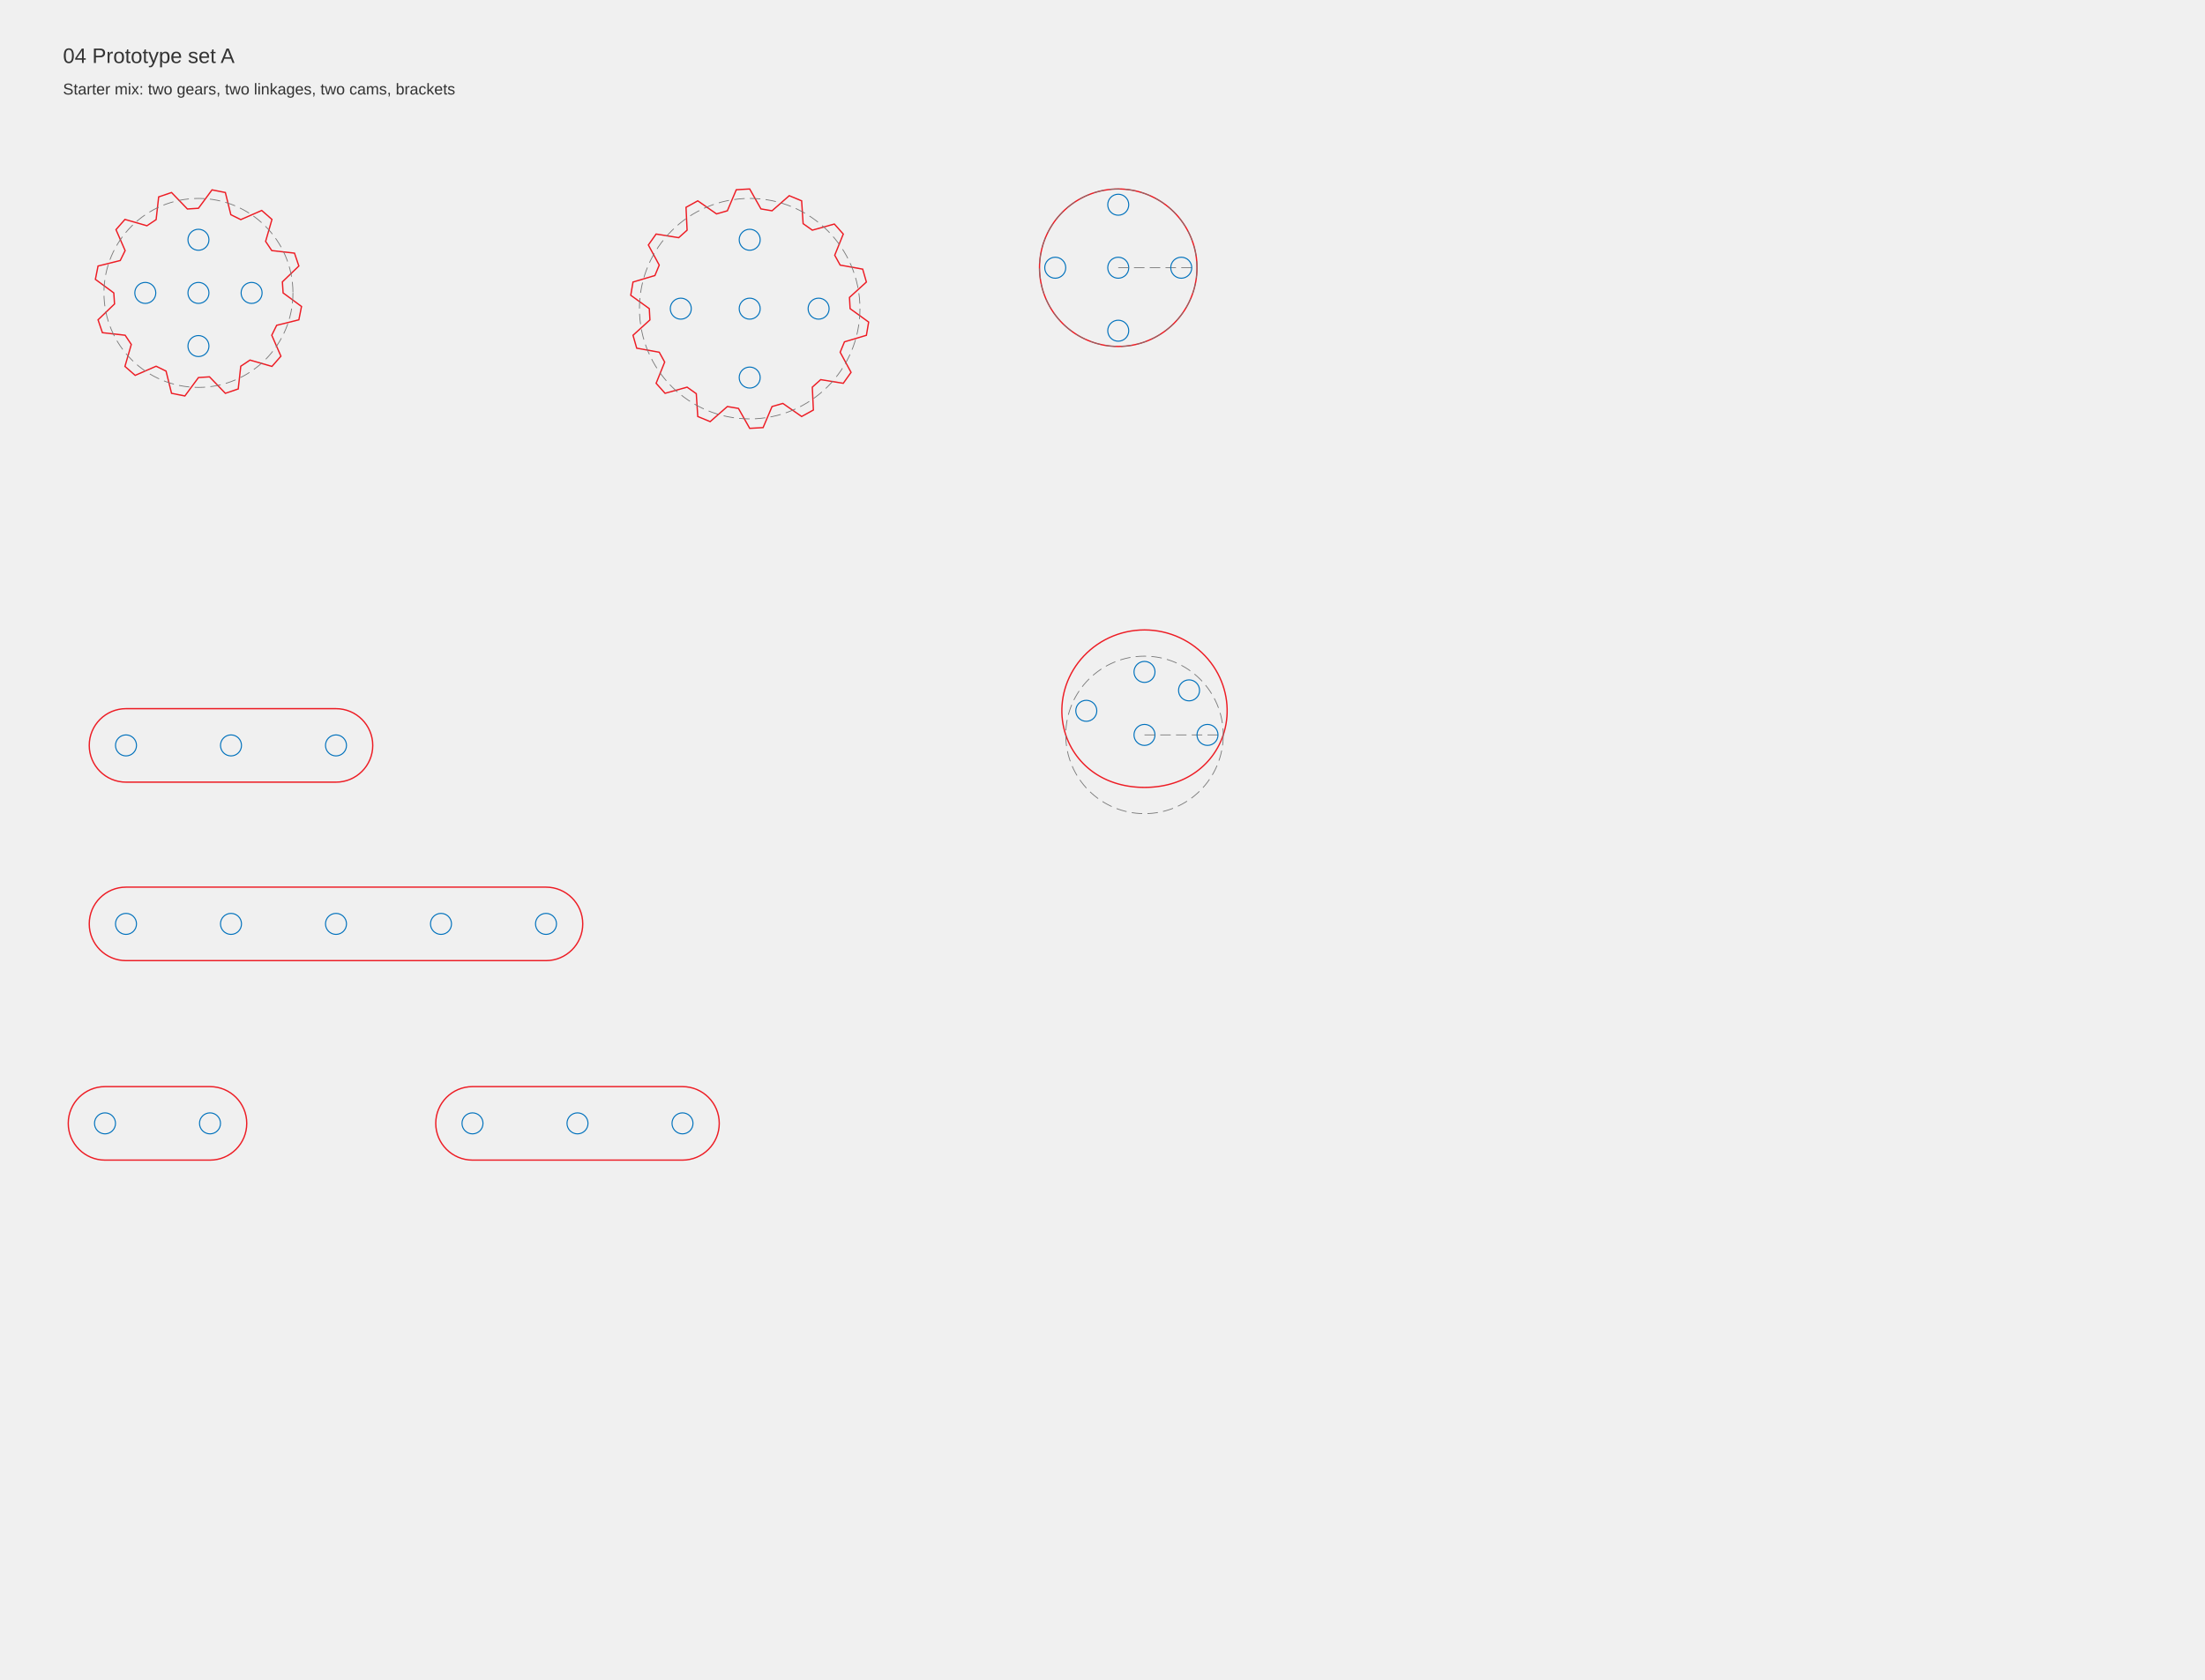
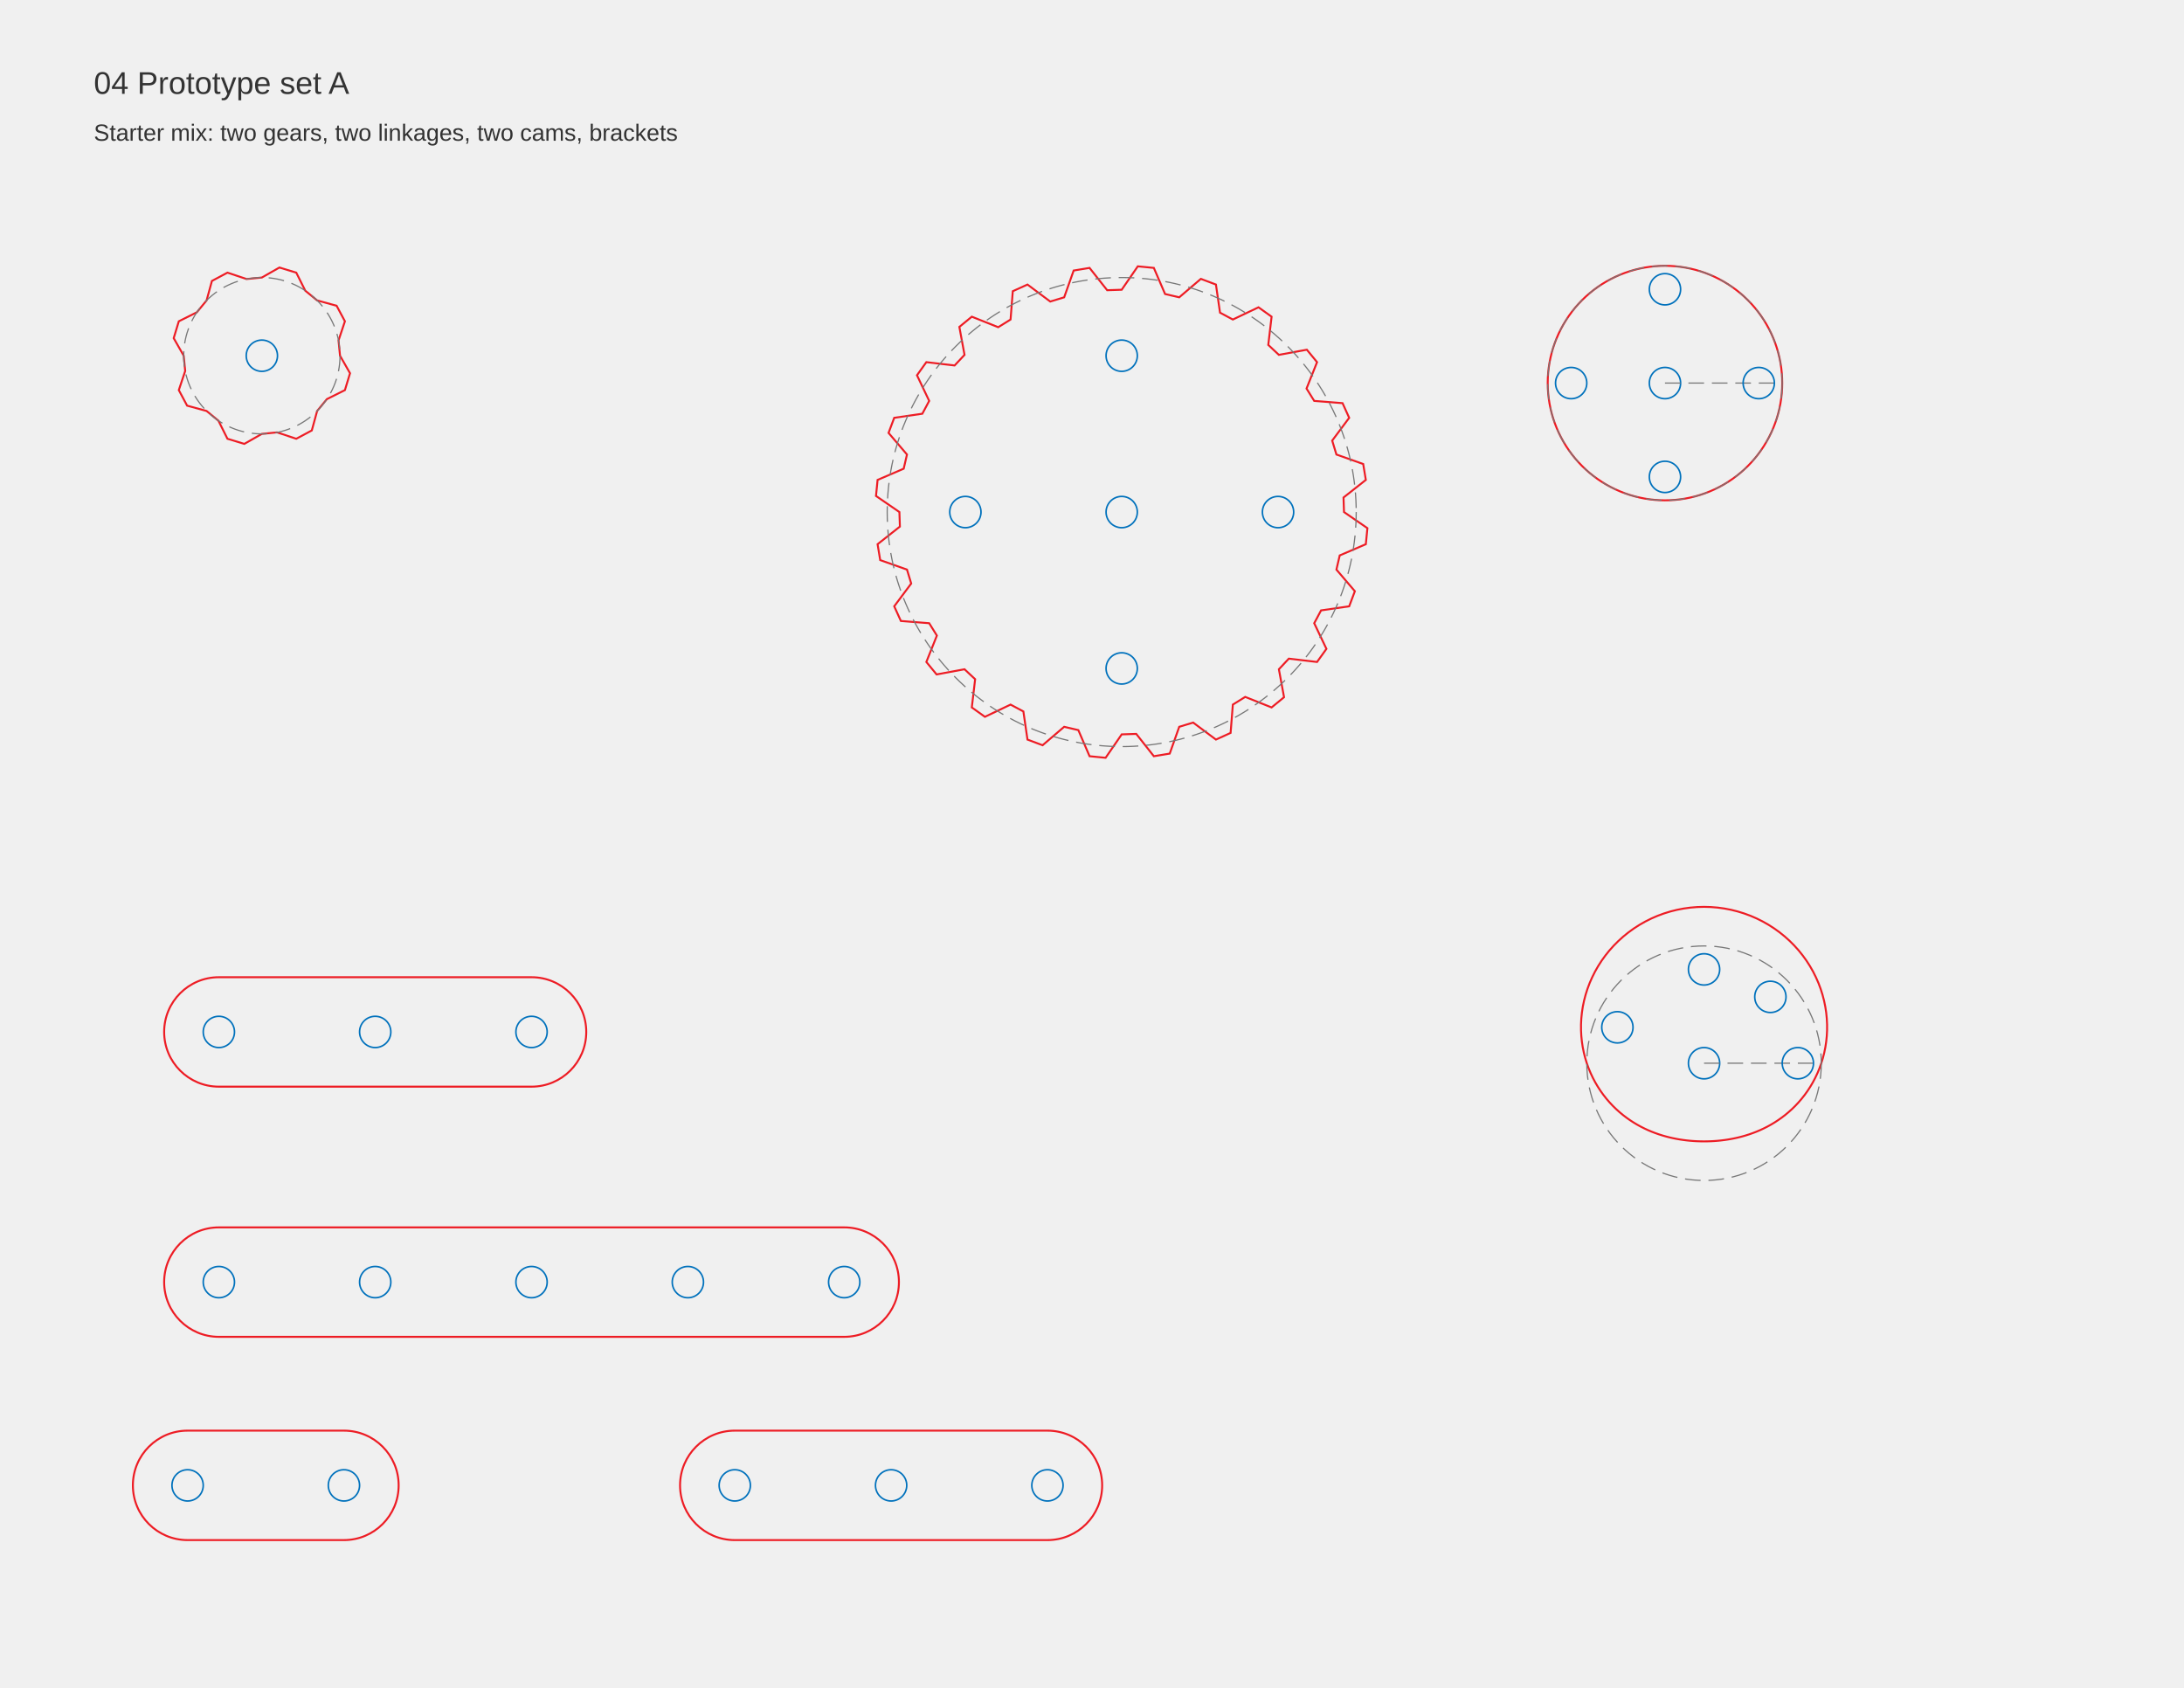
- <svg xmlns="http://www.w3.org/2000/svg" version="1.1" width="420mm" height="320mm" viewBox="0 0 420 320" data-profile-key="motionsmith-ms4n" data-grid-pitch-mm="20" data-hole-diameter-mm="4">
+ <svg xmlns="http://www.w3.org/2000/svg" version="1.1" width="279.4mm" height="215.9mm" viewBox="0 0 279.4 215.9" data-profile-key="motionsmith-ms4n" data-grid-pitch-mm="20" data-hole-diameter-mm="4">
  <defs>
    <style>
      .cut { fill: none; stroke: #ed1c24; stroke-width: 0.25; stroke-miterlimit: 10; }
      .drill { fill: none; stroke: #0071bc; stroke-width: 0.2; stroke-miterlimit: 10; }
      .score { fill: none; stroke: #777777; stroke-width: 0.15; stroke-dasharray: 2 1; }
      .label { fill: #333333; font-family: Arial, Helvetica, sans-serif; font-size: 4px; }
      .tiny { fill: #333333; font-family: Arial, Helvetica, sans-serif; font-size: 3px; }
      .small { fill: #333333; font-family: Arial, Helvetica, sans-serif; font-size: 3.6px; }
      .step-title { fill: #111827; font-family: Arial, Helvetica, sans-serif; font-size: 5px; font-weight: bold; }
      .part-card-label { fill: #111827; font-family: Arial, Helvetica, sans-serif; font-size: 3.5px; font-weight: bold; }
      .coord-label { fill: #111827; font-family: Arial, Helvetica, sans-serif; font-size: 6px; font-weight: bold; }
      .paper { fill: #ffffff; stroke: none; }
    </style>
  </defs>
  <text x="12" y="12" class="label" text-anchor="start">04 Prototype set A</text>
  <text x="12" y="18" class="tiny" text-anchor="start">Starter mix: two gears, two linkages, two cams, brackets</text>
-   <g transform="translate(10 28)">
-     <path d="M 43.925 27.8 L 47.431 30.384 L 46.925 32.925 L 42.698 33.971 L 41.765 35.862 L 43.508 39.853 L 41.801 41.801 L 37.616 40.593 L 35.863 41.765 L 35.377 46.093 L 32.925 46.925 L 29.905 43.787 L 27.8 43.925 L 25.216 47.431 L 22.675 46.925 L 21.629 42.698 L 19.738 41.765 L 15.747 43.508 L 13.799 41.801 L 15.007 37.616 L 13.835 35.862 L 9.507 35.377 L 8.675 32.925 L 11.813 29.905 L 11.675 27.8 L 8.169 25.216 L 8.675 22.675 L 12.902 21.629 L 13.835 19.738 L 12.092 15.747 L 13.799 13.799 L 17.984 15.007 L 19.737 13.835 L 20.223 9.507 L 22.675 8.675 L 25.695 11.813 L 27.8 11.675 L 30.384 8.169 L 32.925 8.675 L 33.971 12.902 L 35.863 13.835 L 39.853 12.092 L 41.801 13.799 L 40.593 17.984 L 41.765 19.737 L 46.093 20.223 L 46.925 22.675 L 43.787 25.695 Z" class="cut gear-outline" data-teeth="12" data-pitch-radius-mm="18" data-root-radius-mm="16.125" data-outer-radius-mm="19.8" data-attachment-hole-pattern="radial" />
+   <g transform="translate(14 26)">
+     <path d="M 29.5 19.5 L 30.779 21.744 L 30.125 23.901 L 27.815 25.056 L 26.571 26.571 L 25.889 29.062 L 23.901 30.125 L 21.451 29.308 L 19.5 29.5 L 17.256 30.779 L 15.099 30.125 L 13.944 27.815 L 12.429 26.571 L 9.938 25.889 L 8.875 23.901 L 9.692 21.451 L 9.5 19.5 L 8.221 17.256 L 8.875 15.099 L 11.185 13.944 L 12.429 12.429 L 13.111 9.938 L 15.099 8.875 L 17.549 9.692 L 19.5 9.5 L 21.744 8.221 L 23.901 8.875 L 25.056 11.185 L 26.571 12.429 L 29.062 13.111 L 30.125 15.099 L 29.308 17.549 Z" class="cut gear-outline" data-teeth="8" data-pitch-radius-mm="10" data-root-radius-mm="10" data-outer-radius-mm="11.5" data-attachment-hole-pattern="none" />
  </g>
-   <g transform="translate(10 28)">
-     <circle cx="27.8" cy="27.8" r="2" class="drill axle-hole" data-hole-role="axle" data-hole-diameter-mm="4" />
+   <g transform="translate(14 26)">
+     <circle cx="19.5" cy="19.5" r="2" class="drill axle-hole" data-hole-role="axle" data-hole-diameter-mm="4" />
  </g>
-   <g transform="translate(10 28)">
-     <circle cx="27.8" cy="27.8" r="18" class="score pitch-circle" />
+   <g transform="translate(14 26)">
+     <circle cx="19.5" cy="19.5" r="10" class="score pitch-circle" />
  </g>
-   <g transform="translate(10 28)">
-     <circle cx="37.925" cy="27.8" r="2" class="drill linkage-hole bracket-hole crank-hole handle-hole" data-hole-role="linkage-bracket-crank-handle" data-attachment-kinds="linkage bracket crank handle" data-hole-diameter-mm="4" data-hole-index="0" data-hole-x-offset-mm="10.125" data-hole-y-offset-mm="0" data-hole-radius-mm="10.125" />
+   <g transform="translate(104 26)">
+     <path d="M 67.938 39.5 L 70.933 41.56 L 70.731 43.612 L 67.391 45.048 L 66.969 46.86 L 69.328 49.625 L 68.602 51.555 L 65.005 52.078 L 64.128 53.719 L 65.691 57 L 64.491 58.676 L 60.88 58.25 L 59.608 59.608 L 60.269 63.183 L 58.676 64.491 L 55.299 63.145 L 53.719 64.128 L 53.432 67.751 L 51.555 68.602 L 48.641 66.428 L 46.86 66.969 L 45.645 70.395 L 43.612 70.731 L 41.36 67.877 L 39.5 67.938 L 37.44 70.933 L 35.388 70.731 L 33.952 67.391 L 32.14 66.969 L 29.375 69.328 L 27.445 68.602 L 26.922 65.005 L 25.281 64.128 L 22 65.691 L 20.324 64.491 L 20.75 60.88 L 19.392 59.608 L 15.817 60.269 L 14.509 58.676 L 15.855 55.299 L 14.872 53.719 L 11.249 53.432 L 10.398 51.555 L 12.572 48.641 L 12.031 46.86 L 8.605 45.645 L 8.269 43.612 L 11.123 41.36 L 11.062 39.5 L 8.067 37.44 L 8.269 35.388 L 11.609 33.952 L 12.031 32.14 L 9.672 29.375 L 10.398 27.445 L 13.995 26.922 L 14.872 25.281 L 13.309 22 L 14.509 20.324 L 18.12 20.75 L 19.392 19.392 L 18.731 15.817 L 20.324 14.509 L 23.701 15.855 L 25.281 14.872 L 25.568 11.249 L 27.445 10.398 L 30.359 12.572 L 32.14 12.031 L 33.355 8.605 L 35.388 8.269 L 37.64 11.123 L 39.5 11.062 L 41.56 8.067 L 43.612 8.269 L 45.048 11.609 L 46.86 12.031 L 49.625 9.672 L 51.555 10.398 L 52.078 13.995 L 53.719 14.872 L 57 13.309 L 58.676 14.509 L 58.25 18.12 L 59.608 19.392 L 63.183 18.731 L 64.491 20.324 L 63.145 23.701 L 64.128 25.281 L 67.751 25.568 L 68.602 27.445 L 66.428 30.359 L 66.969 32.14 L 70.395 33.355 L 70.731 35.388 L 67.877 37.64 Z" class="cut gear-outline" data-teeth="24" data-pitch-radius-mm="30" data-root-radius-mm="28.438" data-outer-radius-mm="31.5" data-attachment-hole-pattern="grid" />
  </g>
-   <g transform="translate(10 28)">
-     <circle cx="27.8" cy="37.925" r="2" class="drill linkage-hole bracket-hole crank-hole handle-hole" data-hole-role="linkage-bracket-crank-handle" data-attachment-kinds="linkage bracket crank handle" data-hole-diameter-mm="4" data-hole-index="1" data-hole-x-offset-mm="0" data-hole-y-offset-mm="10.125" data-hole-radius-mm="10.125" />
+   <g transform="translate(104 26)">
+     <circle cx="39.5" cy="39.5" r="2" class="drill axle-hole" data-hole-role="axle" data-hole-diameter-mm="4" />
  </g>
-   <g transform="translate(10 28)">
-     <circle cx="17.675" cy="27.8" r="2" class="drill linkage-hole bracket-hole crank-hole handle-hole" data-hole-role="linkage-bracket-crank-handle" data-attachment-kinds="linkage bracket crank handle" data-hole-diameter-mm="4" data-hole-index="2" data-hole-x-offset-mm="-10.125" data-hole-y-offset-mm="0" data-hole-radius-mm="10.125" />
+   <g transform="translate(104 26)">
+     <circle cx="39.5" cy="39.5" r="30" class="score pitch-circle" />
  </g>
-   <g transform="translate(10 28)">
-     <circle cx="27.8" cy="17.675" r="2" class="drill linkage-hole bracket-hole crank-hole handle-hole" data-hole-role="linkage-bracket-crank-handle" data-attachment-kinds="linkage bracket crank handle" data-hole-diameter-mm="4" data-hole-index="3" data-hole-x-offset-mm="-0" data-hole-y-offset-mm="-10.125" data-hole-radius-mm="10.125" />
+   <g transform="translate(104 26)">
+     <circle cx="39.5" cy="19.5" r="2" class="drill linkage-hole bracket-hole crank-hole handle-hole" data-hole-role="linkage-bracket-crank-handle" data-attachment-kinds="linkage bracket crank handle" data-hole-diameter-mm="4" data-hole-index="0" data-hole-x-offset-mm="0" data-hole-y-offset-mm="-20" data-hole-radius-mm="20" />
  </g>
-   <g transform="translate(112 28)">
-     <path d="M 49.925 30.8 L 53.457 33.353 L 53.028 35.873 L 48.852 37.117 L 48.031 39.098 L 50.105 42.93 L 48.626 45.016 L 44.323 44.323 L 42.724 45.753 L 42.93 50.105 L 40.693 51.342 L 37.117 48.852 L 35.056 49.445 L 33.353 53.457 L 30.8 53.6 L 28.659 49.805 L 26.544 49.445 L 23.27 52.321 L 20.907 51.342 L 20.625 46.994 L 18.876 45.753 L 14.678 46.922 L 12.974 45.016 L 14.606 40.975 L 13.569 39.098 L 9.279 38.33 L 8.572 35.873 L 11.795 32.941 L 11.675 30.8 L 8.143 28.247 L 8.572 25.727 L 12.748 24.483 L 13.569 22.502 L 11.495 18.67 L 12.974 16.584 L 17.277 17.277 L 18.876 15.847 L 18.67 11.495 L 20.907 10.258 L 24.483 12.748 L 26.544 12.155 L 28.247 8.143 L 30.8 8 L 32.941 11.795 L 35.056 12.155 L 38.33 9.279 L 40.693 10.258 L 40.975 14.606 L 42.724 15.847 L 46.922 14.678 L 48.626 16.584 L 46.994 20.625 L 48.031 22.502 L 52.321 23.27 L 53.028 25.727 L 49.805 28.659 Z" class="cut gear-outline" data-teeth="14" data-pitch-radius-mm="21" data-root-radius-mm="19.125" data-outer-radius-mm="22.8" data-attachment-hole-pattern="radial" />
+   <g transform="translate(104 26)">
+     <circle cx="19.5" cy="39.5" r="2" class="drill linkage-hole bracket-hole crank-hole handle-hole" data-hole-role="linkage-bracket-crank-handle" data-attachment-kinds="linkage bracket crank handle" data-hole-diameter-mm="4" data-hole-index="1" data-hole-x-offset-mm="-20" data-hole-y-offset-mm="0" data-hole-radius-mm="20" />
  </g>
-   <g transform="translate(112 28)">
-     <circle cx="30.8" cy="30.8" r="2" class="drill axle-hole" data-hole-role="axle" data-hole-diameter-mm="4" />
+   <g transform="translate(104 26)">
+     <circle cx="59.5" cy="39.5" r="2" class="drill linkage-hole bracket-hole crank-hole handle-hole" data-hole-role="linkage-bracket-crank-handle" data-attachment-kinds="linkage bracket crank handle" data-hole-diameter-mm="4" data-hole-index="2" data-hole-x-offset-mm="20" data-hole-y-offset-mm="0" data-hole-radius-mm="20" />
  </g>
-   <g transform="translate(112 28)">
-     <circle cx="30.8" cy="30.8" r="21" class="score pitch-circle" />
+   <g transform="translate(104 26)">
+     <circle cx="39.5" cy="59.5" r="2" class="drill linkage-hole bracket-hole crank-hole handle-hole" data-hole-role="linkage-bracket-crank-handle" data-attachment-kinds="linkage bracket crank handle" data-hole-diameter-mm="4" data-hole-index="3" data-hole-x-offset-mm="0" data-hole-y-offset-mm="20" data-hole-radius-mm="20" />
  </g>
-   <g transform="translate(112 28)">
-     <circle cx="43.925" cy="30.8" r="2" class="drill linkage-hole bracket-hole crank-hole handle-hole" data-hole-role="linkage-bracket-crank-handle" data-attachment-kinds="linkage bracket crank handle" data-hole-diameter-mm="4" data-hole-index="0" data-hole-x-offset-mm="13.125" data-hole-y-offset-mm="0" data-hole-radius-mm="13.125" />
-   </g>
-   <g transform="translate(112 28)">
-     <circle cx="30.8" cy="43.925" r="2" class="drill linkage-hole bracket-hole crank-hole handle-hole" data-hole-role="linkage-bracket-crank-handle" data-attachment-kinds="linkage bracket crank handle" data-hole-diameter-mm="4" data-hole-index="1" data-hole-x-offset-mm="0" data-hole-y-offset-mm="13.125" data-hole-radius-mm="13.125" />
-   </g>
-   <g transform="translate(112 28)">
-     <circle cx="17.675" cy="30.8" r="2" class="drill linkage-hole bracket-hole crank-hole handle-hole" data-hole-role="linkage-bracket-crank-handle" data-attachment-kinds="linkage bracket crank handle" data-hole-diameter-mm="4" data-hole-index="2" data-hole-x-offset-mm="-13.125" data-hole-y-offset-mm="0" data-hole-radius-mm="13.125" />
-   </g>
-   <g transform="translate(112 28)">
-     <circle cx="30.8" cy="17.675" r="2" class="drill linkage-hole bracket-hole crank-hole handle-hole" data-hole-role="linkage-bracket-crank-handle" data-attachment-kinds="linkage bracket crank handle" data-hole-diameter-mm="4" data-hole-index="3" data-hole-x-offset-mm="-0" data-hole-y-offset-mm="-13.125" data-hole-radius-mm="13.125" />
-   </g>
-   <g transform="translate(10 128)">
+   <g transform="translate(14 118)">
    <path d="M 14 7 L 54 7 A 7 7 0 0 1 54 21 L 14 21 A 7 7 0 0 1 14 7 Z" class="cut linkage-outline" data-cells="2" data-length-mm="40" data-pitch-mm="20" data-hole-count="3" />
  </g>
-   <g transform="translate(10 128)">
+   <g transform="translate(14 118)">
    <circle cx="14" cy="14" r="2" class="drill linkage-hole bracket-hole" data-hole-role="linkage-bracket" data-hole-diameter-mm="4" data-hole-index="0" />
  </g>
-   <g transform="translate(10 128)">
+   <g transform="translate(14 118)">
    <circle cx="34" cy="14" r="2" class="drill linkage-hole bracket-hole" data-hole-role="linkage-bracket" data-hole-diameter-mm="4" data-hole-index="1" />
  </g>
-   <g transform="translate(10 128)">
+   <g transform="translate(14 118)">
    <circle cx="54" cy="14" r="2" class="drill linkage-hole bracket-hole" data-hole-role="linkage-bracket" data-hole-diameter-mm="4" data-hole-index="2" />
  </g>
-   <g transform="translate(10 162)">
+   <g transform="translate(14 150)">
    <path d="M 14 7 L 94 7 A 7 7 0 0 1 94 21 L 14 21 A 7 7 0 0 1 14 7 Z" class="cut linkage-outline" data-cells="4" data-length-mm="80" data-pitch-mm="20" data-hole-count="5" />
  </g>
-   <g transform="translate(10 162)">
+   <g transform="translate(14 150)">
    <circle cx="14" cy="14" r="2" class="drill linkage-hole bracket-hole" data-hole-role="linkage-bracket" data-hole-diameter-mm="4" data-hole-index="0" />
  </g>
-   <g transform="translate(10 162)">
+   <g transform="translate(14 150)">
    <circle cx="34" cy="14" r="2" class="drill linkage-hole bracket-hole" data-hole-role="linkage-bracket" data-hole-diameter-mm="4" data-hole-index="1" />
  </g>
-   <g transform="translate(10 162)">
+   <g transform="translate(14 150)">
    <circle cx="54" cy="14" r="2" class="drill linkage-hole bracket-hole" data-hole-role="linkage-bracket" data-hole-diameter-mm="4" data-hole-index="2" />
  </g>
-   <g transform="translate(10 162)">
+   <g transform="translate(14 150)">
    <circle cx="74" cy="14" r="2" class="drill linkage-hole bracket-hole" data-hole-role="linkage-bracket" data-hole-diameter-mm="4" data-hole-index="3" />
  </g>
-   <g transform="translate(10 162)">
+   <g transform="translate(14 150)">
    <circle cx="94" cy="14" r="2" class="drill linkage-hole bracket-hole" data-hole-role="linkage-bracket" data-hole-diameter-mm="4" data-hole-index="4" />
  </g>
-   <g transform="translate(190 28)">
+   <g transform="translate(190 26)">
    <path d="M 23 8 L 23.654 8.014 L 24.307 8.057 L 24.958 8.128 L 25.605 8.228 L 26.247 8.356 L 26.882 8.511 L 27.511 8.694 L 28.13 8.905 L 28.74 9.142 L 29.339 9.405 L 29.926 9.695 L 30.5 10.01 L 31.059 10.349 L 31.604 10.713 L 32.131 11.1 L 32.642 11.509 L 33.134 11.941 L 33.607 12.393 L 34.059 12.866 L 34.491 13.358 L 34.9 13.869 L 35.287 14.396 L 35.651 14.941 L 35.99 15.5 L 36.305 16.074 L 36.595 16.661 L 36.858 17.26 L 37.095 17.87 L 37.306 18.489 L 37.489 19.118 L 37.644 19.753 L 37.772 20.395 L 37.872 21.042 L 37.943 21.693 L 37.986 22.346 L 38 23 L 37.986 23.654 L 37.943 24.307 L 37.872 24.958 L 37.772 25.605 L 37.644 26.247 L 37.489 26.882 L 37.306 27.511 L 37.095 28.13 L 36.858 28.74 L 36.595 29.339 L 36.305 29.926 L 35.99 30.5 L 35.651 31.059 L 35.287 31.604 L 34.9 32.131 L 34.491 32.642 L 34.059 33.134 L 33.607 33.607 L 33.134 34.059 L 32.642 34.491 L 32.131 34.9 L 31.604 35.287 L 31.059 35.651 L 30.5 35.99 L 29.926 36.305 L 29.339 36.595 L 28.74 36.858 L 28.13 37.095 L 27.511 37.306 L 26.882 37.489 L 26.247 37.644 L 25.605 37.772 L 24.958 37.872 L 24.307 37.943 L 23.654 37.986 L 23 38 L 22.346 37.986 L 21.693 37.943 L 21.042 37.872 L 20.395 37.772 L 19.753 37.644 L 19.118 37.489 L 18.489 37.306 L 17.87 37.095 L 17.26 36.858 L 16.661 36.595 L 16.074 36.305 L 15.5 35.99 L 14.941 35.651 L 14.396 35.287 L 13.869 34.9 L 13.358 34.491 L 12.866 34.059 L 12.393 33.607 L 11.941 33.134 L 11.509 32.642 L 11.1 32.131 L 10.713 31.604 L 10.349 31.059 L 10.01 30.5 L 9.695 29.926 L 9.405 29.339 L 9.142 28.74 L 8.905 28.13 L 8.694 27.511 L 8.511 26.882 L 8.356 26.247 L 8.228 25.605 L 8.128 24.958 L 8.057 24.307 L 8.014 23.654 L 8 23 L 8.014 22.346 L 8.057 21.693 L 8.128 21.042 L 8.228 20.395 L 8.356 19.753 L 8.511 19.118 L 8.694 18.489 L 8.905 17.87 L 9.142 17.26 L 9.405 16.661 L 9.695 16.074 L 10.01 15.5 L 10.349 14.941 L 10.713 14.396 L 11.1 13.869 L 11.509 13.358 L 11.941 12.866 L 12.393 12.393 L 12.866 11.941 L 13.358 11.509 L 13.869 11.1 L 14.396 10.713 L 14.941 10.349 L 15.5 10.01 L 16.074 9.695 L 16.661 9.405 L 17.26 9.142 L 17.87 8.905 L 18.489 8.694 L 19.118 8.511 L 19.753 8.356 L 20.395 8.228 L 21.042 8.128 L 21.693 8.057 L 22.346 8.014 Z" class="cut cam-outline" data-cam-key="circle" data-base-radius-mm="15" data-eccentricity-mm="0" data-cam-lobes="1" data-profile-harmonic="0" data-rise-deg="45" data-high-dwell-deg="270" data-return-deg="45" data-physical-cam-preset="circle" data-profile-source="automataii.domain.mechanisms.cam.profile.build_pear_cam_profile_from_params" data-profile-sample-count="144" />
  </g>
-   <g transform="translate(190 28)">
+   <g transform="translate(190 26)">
    <circle cx="23" cy="23" r="2" class="drill axle-hole" data-hole-role="axle" data-hole-diameter-mm="4" />
  </g>
-   <g transform="translate(190 28)">
+   <g transform="translate(190 26)">
    <line x1="23" y1="23" x2="38" y2="23" class="score cam-base-radius" />
  </g>
-   <g transform="translate(190 28)">
+   <g transform="translate(190 26)">
    <circle cx="23" cy="23" r="15" class="score cam-base-circle" />
  </g>
-   <g transform="translate(190 28)">
+   <g transform="translate(190 26)">
    <circle cx="35" cy="23" r="2" class="drill linkage-hole bracket-hole crank-hole handle-hole" data-hole-role="linkage-bracket-crank-handle" data-attachment-kinds="linkage bracket crank handle" data-hole-diameter-mm="4" data-hole-index="0" data-hole-x-offset-mm="12" data-hole-y-offset-mm="0" />
  </g>
-   <g transform="translate(190 28)">
+   <g transform="translate(190 26)">
    <circle cx="23" cy="35" r="2" class="drill linkage-hole bracket-hole crank-hole handle-hole" data-hole-role="linkage-bracket-crank-handle" data-attachment-kinds="linkage bracket crank handle" data-hole-diameter-mm="4" data-hole-index="1" data-hole-x-offset-mm="0" data-hole-y-offset-mm="12" />
  </g>
-   <g transform="translate(190 28)">
+   <g transform="translate(190 26)">
    <circle cx="11" cy="23" r="2" class="drill linkage-hole bracket-hole crank-hole handle-hole" data-hole-role="linkage-bracket-crank-handle" data-attachment-kinds="linkage bracket crank handle" data-hole-diameter-mm="4" data-hole-index="2" data-hole-x-offset-mm="-12" data-hole-y-offset-mm="0" />
  </g>
-   <g transform="translate(190 28)">
+   <g transform="translate(190 26)">
    <circle cx="23" cy="11" r="2" class="drill linkage-hole bracket-hole crank-hole handle-hole" data-hole-role="linkage-bracket-crank-handle" data-attachment-kinds="linkage bracket crank handle" data-hole-diameter-mm="4" data-hole-index="3" data-hole-x-offset-mm="-0" data-hole-y-offset-mm="-12" />
  </g>
-   <g transform="translate(190 112)">
+   <g transform="translate(190 108)">
    <path d="M 28 8 L 28.872 8.024 L 29.741 8.095 L 30.605 8.214 L 31.46 8.379 L 32.303 8.59 L 33.132 8.846 L 33.945 9.146 L 34.737 9.489 L 35.508 9.874 L 36.254 10.298 L 36.974 10.761 L 37.665 11.26 L 38.325 11.793 L 38.953 12.358 L 39.546 12.953 L 40.104 13.575 L 40.624 14.223 L 41.107 14.893 L 41.55 15.584 L 41.953 16.292 L 42.315 17.016 L 42.637 17.751 L 42.917 18.497 L 43.155 19.25 L 43.353 20.008 L 43.51 20.768 L 43.626 21.528 L 43.702 22.285 L 43.74 23.037 L 43.739 23.783 L 43.701 24.519 L 43.627 25.245 L 43.519 25.957 L 43.377 26.655 L 43.204 27.336 L 43 28 L 42.768 28.645 L 42.509 29.269 L 42.225 29.873 L 41.917 30.454 L 41.588 31.012 L 41.239 31.547 L 40.872 32.058 L 40.488 32.545 L 40.09 33.008 L 39.68 33.446 L 39.257 33.86 L 38.825 34.25 L 38.385 34.616 L 37.938 34.959 L 37.485 35.278 L 37.029 35.576 L 36.569 35.852 L 36.107 36.107 L 35.643 36.341 L 35.18 36.557 L 34.717 36.753 L 34.254 36.932 L 33.794 37.094 L 33.335 37.24 L 32.878 37.371 L 32.424 37.488 L 31.972 37.59 L 31.523 37.68 L 31.077 37.758 L 30.632 37.824 L 30.19 37.879 L 29.75 37.923 L 29.311 37.957 L 28.873 37.981 L 28.436 37.995 L 28 38 L 27.564 37.995 L 27.127 37.981 L 26.689 37.957 L 26.25 37.923 L 25.81 37.879 L 25.368 37.824 L 24.923 37.758 L 24.477 37.68 L 24.028 37.59 L 23.576 37.488 L 23.122 37.371 L 22.665 37.24 L 22.206 37.094 L 21.746 36.932 L 21.283 36.753 L 20.82 36.557 L 20.357 36.341 L 19.893 36.107 L 19.431 35.852 L 18.971 35.576 L 18.515 35.278 L 18.062 34.959 L 17.615 34.616 L 17.175 34.25 L 16.743 33.86 L 16.32 33.446 L 15.91 33.008 L 15.512 32.545 L 15.128 32.058 L 14.761 31.547 L 14.412 31.012 L 14.083 30.454 L 13.775 29.873 L 13.491 29.269 L 13.232 28.645 L 13 28 L 12.796 27.336 L 12.623 26.655 L 12.481 25.957 L 12.373 25.245 L 12.299 24.519 L 12.261 23.783 L 12.26 23.037 L 12.298 22.285 L 12.374 21.528 L 12.49 20.768 L 12.647 20.008 L 12.845 19.25 L 13.083 18.497 L 13.363 17.751 L 13.685 17.016 L 14.047 16.292 L 14.45 15.584 L 14.893 14.893 L 15.376 14.223 L 15.896 13.575 L 16.454 12.953 L 17.047 12.358 L 17.675 11.793 L 18.335 11.26 L 19.026 10.761 L 19.746 10.298 L 20.492 9.874 L 21.263 9.489 L 22.055 9.146 L 22.868 8.846 L 23.697 8.59 L 24.54 8.379 L 25.395 8.214 L 26.259 8.095 L 27.128 8.024 Z" class="cut cam-outline" data-cam-key="eccentric" data-base-radius-mm="15" data-eccentricity-mm="5" data-cam-lobes="1" data-profile-harmonic="0" data-rise-deg="90" data-high-dwell-deg="60" data-return-deg="90" data-physical-cam-preset="eccentric" data-profile-source="automataii.domain.mechanisms.cam.profile.build_pear_cam_profile_from_params" data-profile-sample-count="144" />
  </g>
-   <g transform="translate(190 112)">
+   <g transform="translate(190 108)">
    <circle cx="28" cy="28" r="2" class="drill axle-hole" data-hole-role="axle" data-hole-diameter-mm="4" />
  </g>
-   <g transform="translate(190 112)">
+   <g transform="translate(190 108)">
    <line x1="28" y1="28" x2="43" y2="28" class="score cam-base-radius" />
  </g>
-   <g transform="translate(190 112)">
+   <g transform="translate(190 108)">
    <circle cx="28" cy="28" r="15" class="score cam-base-circle" />
  </g>
-   <g transform="translate(190 112)">
+   <g transform="translate(190 108)">
    <circle cx="40" cy="28" r="2" class="drill linkage-hole bracket-hole crank-hole handle-hole" data-hole-role="linkage-bracket-crank-handle" data-attachment-kinds="linkage bracket crank handle" data-hole-diameter-mm="4" data-hole-index="0" data-hole-x-offset-mm="12" data-hole-y-offset-mm="0" />
  </g>
-   <g transform="translate(190 112)">
+   <g transform="translate(190 108)">
    <circle cx="16.913" cy="23.408" r="2" class="drill linkage-hole bracket-hole crank-hole handle-hole" data-hole-role="linkage-bracket-crank-handle" data-attachment-kinds="linkage bracket crank handle" data-hole-diameter-mm="4" data-hole-index="1" data-hole-x-offset-mm="-11.087" data-hole-y-offset-mm="-4.592" />
  </g>
-   <g transform="translate(190 112)">
+   <g transform="translate(190 108)">
    <circle cx="28" cy="16" r="2" class="drill linkage-hole bracket-hole crank-hole handle-hole" data-hole-role="linkage-bracket-crank-handle" data-attachment-kinds="linkage bracket crank handle" data-hole-diameter-mm="4" data-hole-index="2" data-hole-x-offset-mm="-0" data-hole-y-offset-mm="-12" />
  </g>
-   <g transform="translate(190 112)">
+   <g transform="translate(190 108)">
    <circle cx="36.485" cy="19.515" r="2" class="drill linkage-hole bracket-hole crank-hole handle-hole" data-hole-role="linkage-bracket-crank-handle" data-attachment-kinds="linkage bracket crank handle" data-hole-diameter-mm="4" data-hole-index="3" data-hole-x-offset-mm="8.485" data-hole-y-offset-mm="-8.485" />
  </g>
-   <g transform="translate(10 204)">
+   <g transform="translate(14 180)">
    <path d="M 10 3 L 30 3 A 7 7 0 0 1 30 17 L 10 17 A 7 7 0 0 1 10 3 Z" class="cut bracket-outline" data-bracket-key="2-hole-straight" data-pitch-mm="20" data-hole-count="2" />
  </g>
-   <g transform="translate(10 204)">
+   <g transform="translate(14 180)">
    <circle cx="10" cy="10" r="2" class="drill bracket-hole linkage-hole" data-hole-role="bracket" data-hole-diameter-mm="4" data-hole-index="0" data-hole-x-mm="10" data-hole-y-mm="10" />
  </g>
-   <g transform="translate(10 204)">
+   <g transform="translate(14 180)">
    <circle cx="30" cy="10" r="2" class="drill bracket-hole linkage-hole" data-hole-role="bracket" data-hole-diameter-mm="4" data-hole-index="1" data-hole-x-mm="30" data-hole-y-mm="10" />
  </g>
-   <g transform="translate(80 204)">
+   <g transform="translate(84 180)">
    <path d="M 10 3 L 50 3 A 7 7 0 0 1 50 17 L 10 17 A 7 7 0 0 1 10 3 Z" class="cut bracket-outline" data-bracket-key="3-hole-straight" data-pitch-mm="20" data-hole-count="3" />
  </g>
-   <g transform="translate(80 204)">
+   <g transform="translate(84 180)">
    <circle cx="10" cy="10" r="2" class="drill bracket-hole linkage-hole" data-hole-role="bracket" data-hole-diameter-mm="4" data-hole-index="0" data-hole-x-mm="10" data-hole-y-mm="10" />
  </g>
-   <g transform="translate(80 204)">
+   <g transform="translate(84 180)">
    <circle cx="30" cy="10" r="2" class="drill bracket-hole linkage-hole" data-hole-role="bracket" data-hole-diameter-mm="4" data-hole-index="1" data-hole-x-mm="30" data-hole-y-mm="10" />
  </g>
-   <g transform="translate(80 204)">
+   <g transform="translate(84 180)">
    <circle cx="50" cy="10" r="2" class="drill bracket-hole linkage-hole" data-hole-role="bracket" data-hole-diameter-mm="4" data-hole-index="2" data-hole-x-mm="50" data-hole-y-mm="10" />
  </g>
</svg>
